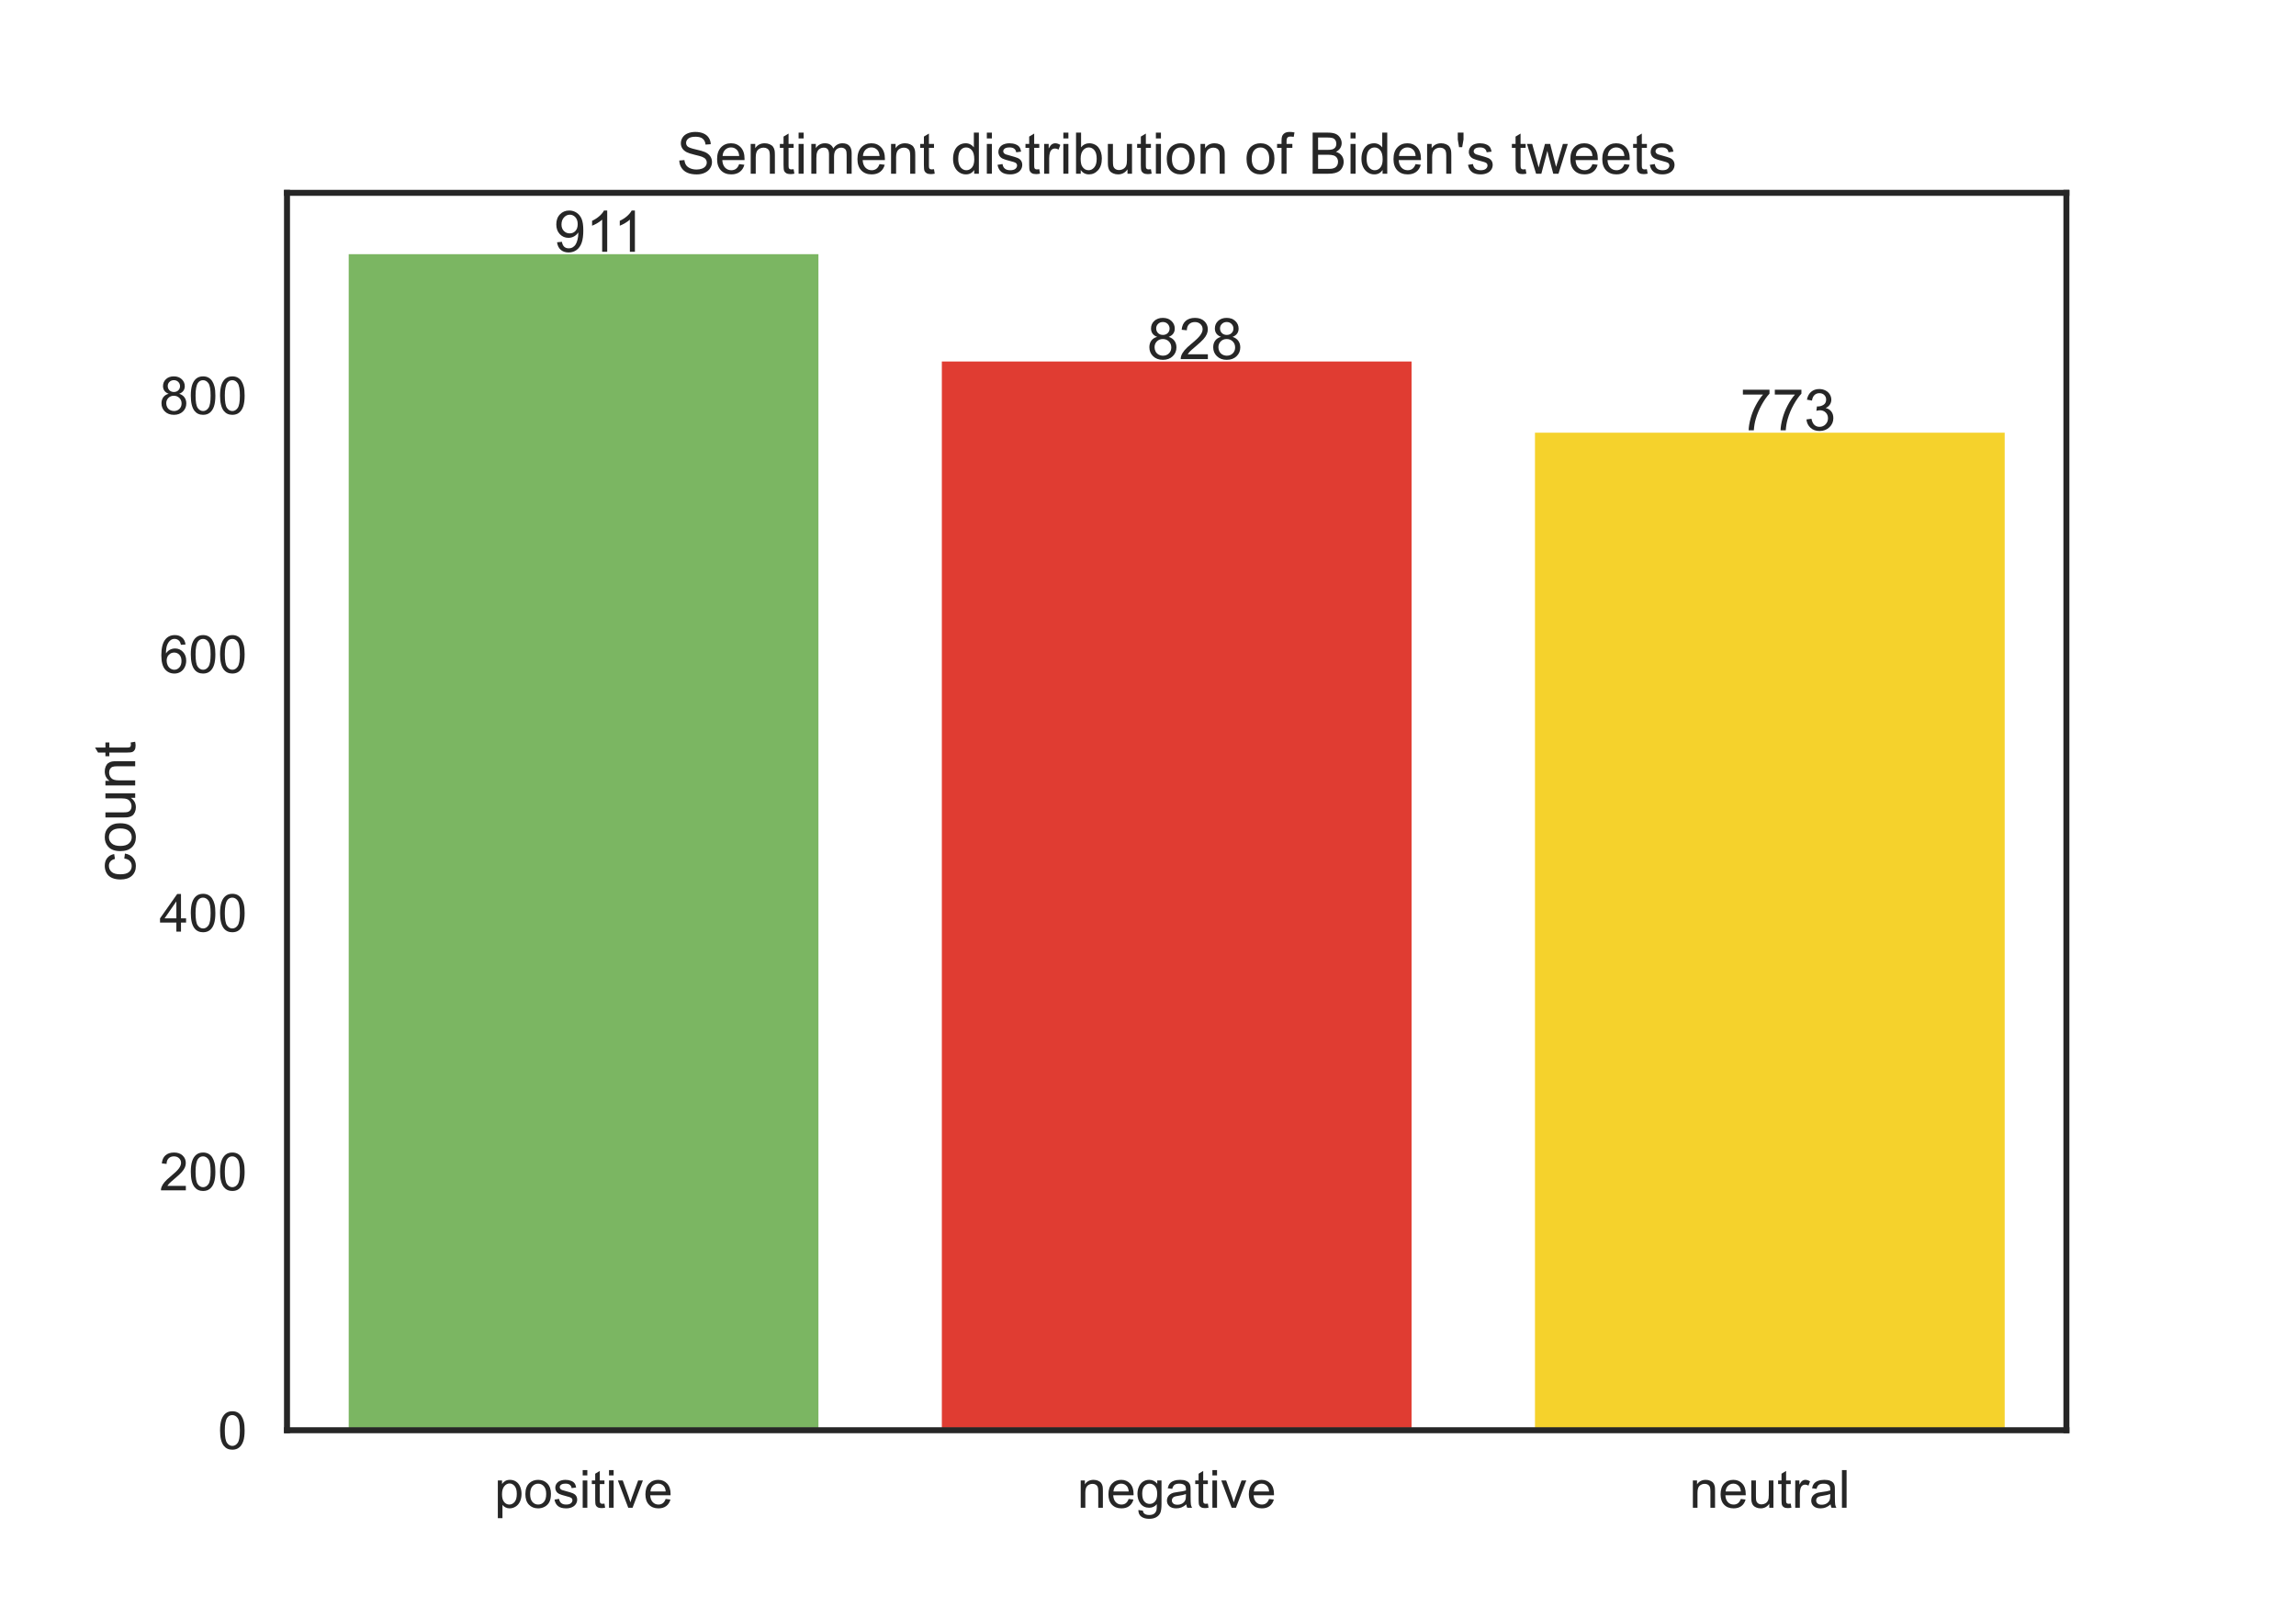
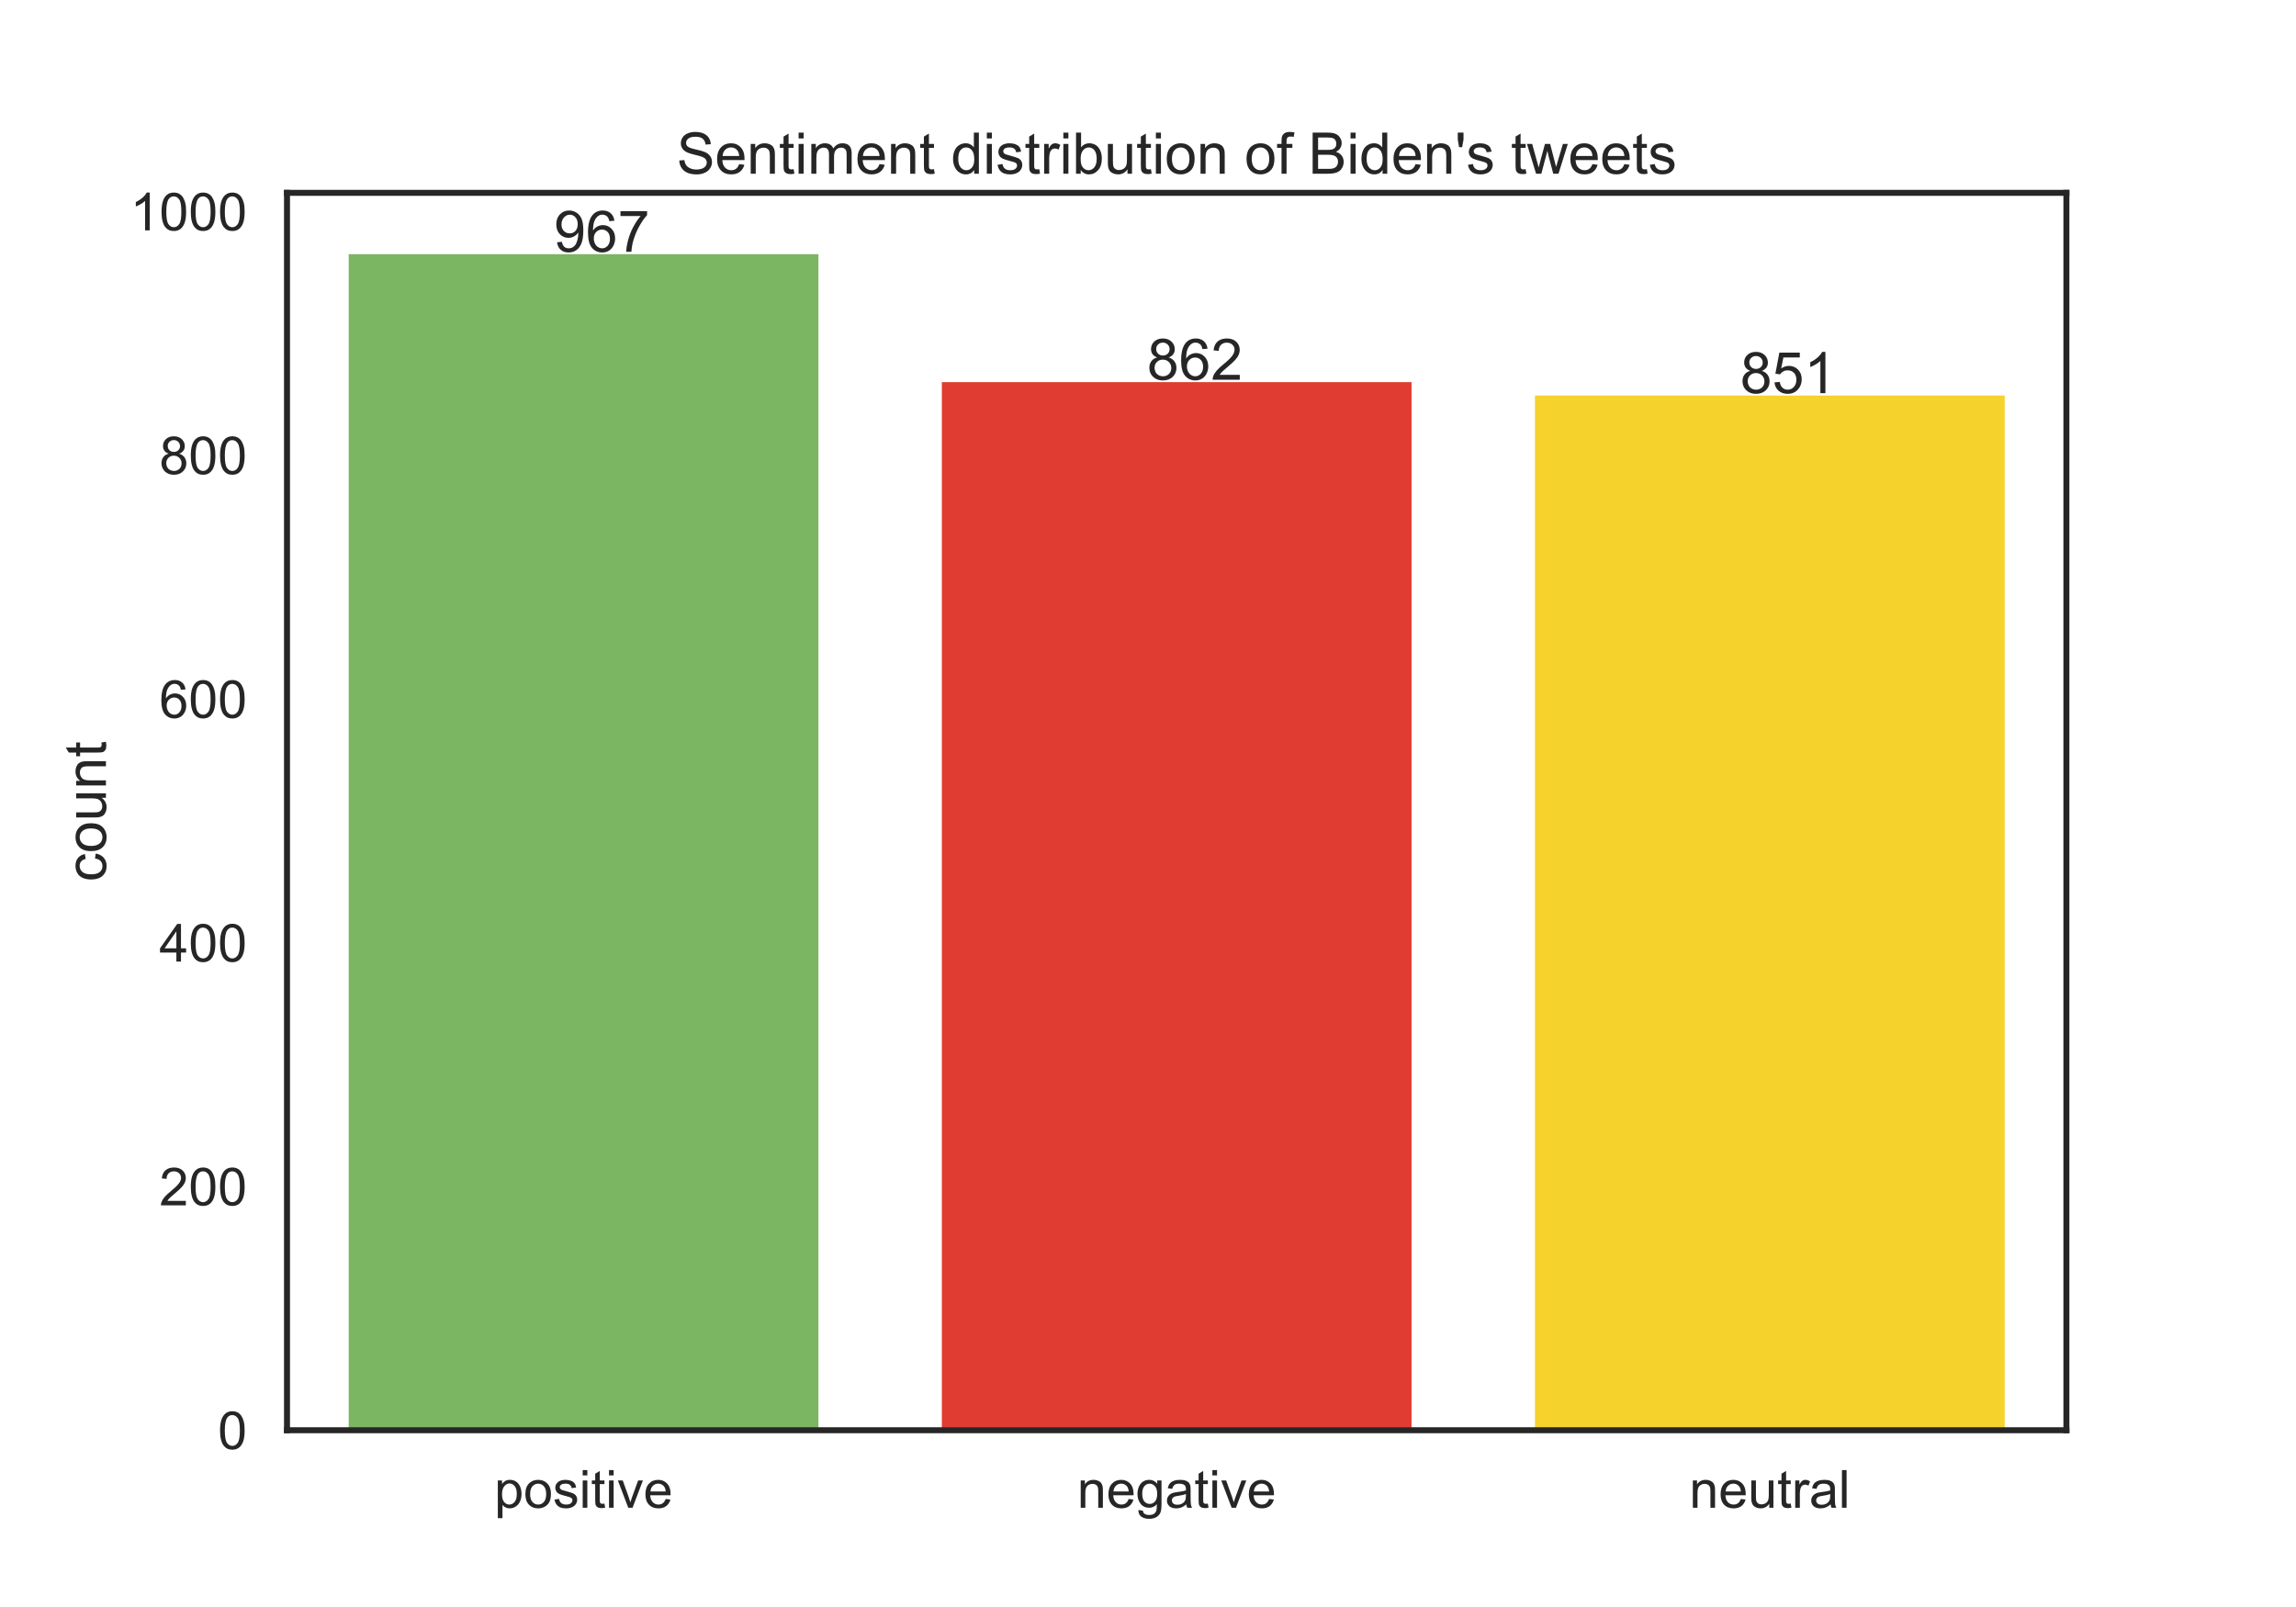
<svg xmlns="http://www.w3.org/2000/svg" xmlns:xlink="http://www.w3.org/1999/xlink" height="504pt" version="1.1" viewBox="0 0 720 504" width="720pt">
  <defs>
    <style type="text/css">*{stroke-linecap:butt;stroke-linejoin:round;}</style>
  </defs>
  <g id="figure_1">
    <g id="patch_1">
      <path d="M 0 504  L 720 504  L 720 0  L 0 0  z " style="fill:#ffffff;" />
    </g>
    <g id="axes_1">
      <g id="patch_2">
        <path d="M 90 448.56  L 648 448.56  L 648 60.48  L 90 60.48  z " style="fill:#ffffff;" />
      </g>
      <g id="matplotlib.axis_1">
        <g id="xtick_1">
          <g id="text_1">
            <g style="fill:#262626;" transform="translate(155.0286 472.8704)scale(0.165 -0.165)">
              <defs>
                <path d="M 6.594 -19.875  L 6.594 51.859  L 14.594 51.859  L 14.594 45.125  Q 17.438 49.078 21 51.047  Q 24.562 53.031 29.641 53.031  Q 36.281 53.031 41.359 49.609  Q 46.438 46.188 49.016 39.953  Q 51.609 33.734 51.609 26.312  Q 51.609 18.359 48.75 11.984  Q 45.906 5.609 40.453 2.219  Q 35.016 -1.172 29 -1.172  Q 24.609 -1.172 21.109 0.688  Q 17.625 2.547 15.375 5.375  L 15.375 -19.875  z M 14.547 25.641  Q 14.547 15.625 18.594 10.844  Q 22.656 6.062 28.422 6.062  Q 34.281 6.062 38.453 11.016  Q 42.625 15.969 42.625 26.375  Q 42.625 36.281 38.547 41.203  Q 34.469 46.141 28.812 46.141  Q 23.188 46.141 18.859 40.891  Q 14.547 35.641 14.547 25.641  z " id="ArialMT-112" />
                <path d="M 3.328 25.922  Q 3.328 40.328 11.328 47.266  Q 18.016 53.031 27.641 53.031  Q 38.328 53.031 45.109 46.016  Q 51.906 39.016 51.906 26.656  Q 51.906 16.656 48.906 10.906  Q 45.906 5.172 40.156 2  Q 34.422 -1.172 27.641 -1.172  Q 16.75 -1.172 10.031 5.812  Q 3.328 12.797 3.328 25.922  z M 12.359 25.922  Q 12.359 15.969 16.703 11.016  Q 21.047 6.062 27.641 6.062  Q 34.188 6.062 38.531 11.031  Q 42.875 16.016 42.875 26.219  Q 42.875 35.844 38.5 40.797  Q 34.125 45.75 27.641 45.75  Q 21.047 45.75 16.703 40.812  Q 12.359 35.891 12.359 25.922  z " id="ArialMT-111" />
                <path d="M 3.078 15.484  L 11.766 16.844  Q 12.5 11.625 15.844 8.844  Q 19.188 6.062 25.203 6.062  Q 31.25 6.062 34.172 8.516  Q 37.109 10.984 37.109 14.312  Q 37.109 17.281 34.516 19  Q 32.719 20.172 25.531 21.969  Q 15.875 24.422 12.141 26.203  Q 8.406 27.984 6.469 31.125  Q 4.547 34.281 4.547 38.094  Q 4.547 41.547 6.125 44.5  Q 7.719 47.469 10.453 49.422  Q 12.5 50.922 16.031 51.969  Q 19.578 53.031 23.641 53.031  Q 29.734 53.031 34.344 51.266  Q 38.969 49.516 41.156 46.5  Q 43.359 43.5 44.188 38.484  L 35.594 37.312  Q 35.016 41.312 32.203 43.547  Q 29.391 45.797 24.266 45.797  Q 18.219 45.797 15.625 43.797  Q 13.031 41.797 13.031 39.109  Q 13.031 37.406 14.109 36.031  Q 15.188 34.625 17.484 33.688  Q 18.797 33.203 25.25 31.453  Q 34.578 28.953 38.25 27.359  Q 41.938 25.781 44.031 22.75  Q 46.141 19.734 46.141 15.234  Q 46.141 10.844 43.578 6.953  Q 41.016 3.078 36.172 0.953  Q 31.344 -1.172 25.25 -1.172  Q 15.141 -1.172 9.844 3.031  Q 4.547 7.234 3.078 15.484  z " id="ArialMT-115" />
                <path d="M 6.641 61.469  L 6.641 71.578  L 15.438 71.578  L 15.438 61.469  z M 6.641 0  L 6.641 51.859  L 15.438 51.859  L 15.438 0  z " id="ArialMT-105" />
                <path d="M 25.781 7.859  L 27.047 0.094  Q 23.344 -0.688 20.406 -0.688  Q 15.625 -0.688 12.984 0.828  Q 10.359 2.344 9.281 4.812  Q 8.203 7.281 8.203 15.188  L 8.203 45.016  L 1.766 45.016  L 1.766 51.859  L 8.203 51.859  L 8.203 64.703  L 16.938 69.969  L 16.938 51.859  L 25.781 51.859  L 25.781 45.016  L 16.938 45.016  L 16.938 14.703  Q 16.938 10.938 17.406 9.859  Q 17.875 8.797 18.922 8.156  Q 19.969 7.516 21.922 7.516  Q 23.391 7.516 25.781 7.859  z " id="ArialMT-116" />
                <path d="M 21 0  L 1.266 51.859  L 10.547 51.859  L 21.688 20.797  Q 23.484 15.766 25 10.359  Q 26.172 14.453 28.266 20.219  L 39.797 51.859  L 48.828 51.859  L 29.203 0  z " id="ArialMT-118" />
                <path d="M 42.094 16.703  L 51.172 15.578  Q 49.031 7.625 43.219 3.219  Q 37.406 -1.172 28.375 -1.172  Q 17 -1.172 10.328 5.828  Q 3.656 12.844 3.656 25.484  Q 3.656 38.578 10.391 45.797  Q 17.141 53.031 27.875 53.031  Q 38.281 53.031 44.875 45.953  Q 51.469 38.875 51.469 26.031  Q 51.469 25.25 51.422 23.688  L 12.75 23.688  Q 13.234 15.141 17.578 10.594  Q 21.922 6.062 28.422 6.062  Q 33.25 6.062 36.672 8.594  Q 40.094 11.141 42.094 16.703  z M 13.234 30.906  L 42.188 30.906  Q 41.609 37.453 38.875 40.719  Q 34.672 45.797 27.984 45.797  Q 21.922 45.797 17.797 41.75  Q 13.672 37.703 13.234 30.906  z " id="ArialMT-101" />
              </defs>
              <use xlink:href="#ArialMT-112" />
              <use x="55.615" xlink:href="#ArialMT-111" />
              <use x="111.23" xlink:href="#ArialMT-115" />
              <use x="161.23" xlink:href="#ArialMT-105" />
              <use x="183.447" xlink:href="#ArialMT-116" />
              <use x="211.23" xlink:href="#ArialMT-105" />
              <use x="233.447" xlink:href="#ArialMT-118" />
              <use x="283.447" xlink:href="#ArialMT-101" />
            </g>
          </g>
        </g>
        <g id="xtick_2">
          <g id="text_2">
            <g style="fill:#262626;" transform="translate(337.8111 472.8704)scale(0.165 -0.165)">
              <defs>
                <path d="M 6.594 0  L 6.594 51.859  L 14.5 51.859  L 14.5 44.484  Q 20.219 53.031 31 53.031  Q 35.688 53.031 39.625 51.344  Q 43.562 49.656 45.516 46.922  Q 47.469 44.188 48.25 40.438  Q 48.734 37.984 48.734 31.891  L 48.734 0  L 39.938 0  L 39.938 31.547  Q 39.938 36.922 38.906 39.578  Q 37.891 42.234 35.281 43.812  Q 32.672 45.406 29.156 45.406  Q 23.531 45.406 19.453 41.844  Q 15.375 38.281 15.375 28.328  L 15.375 0  z " id="ArialMT-110" />
                <path d="M 4.984 -4.297  L 13.531 -5.562  Q 14.062 -9.516 16.5 -11.328  Q 19.781 -13.766 25.438 -13.766  Q 31.547 -13.766 34.859 -11.328  Q 38.188 -8.891 39.359 -4.5  Q 40.047 -1.812 39.984 6.781  Q 34.234 0 25.641 0  Q 14.938 0 9.078 7.719  Q 3.219 15.438 3.219 26.219  Q 3.219 33.641 5.906 39.906  Q 8.594 46.188 13.688 49.609  Q 18.797 53.031 25.688 53.031  Q 34.859 53.031 40.828 45.609  L 40.828 51.859  L 48.922 51.859  L 48.922 7.031  Q 48.922 -5.078 46.453 -10.125  Q 44 -15.188 38.641 -18.109  Q 33.297 -21.047 25.484 -21.047  Q 16.219 -21.047 10.5 -16.875  Q 4.781 -12.703 4.984 -4.297  z M 12.25 26.859  Q 12.25 16.656 16.297 11.969  Q 20.359 7.281 26.469 7.281  Q 32.516 7.281 36.609 11.938  Q 40.719 16.609 40.719 26.562  Q 40.719 36.078 36.5 40.906  Q 32.281 45.75 26.312 45.75  Q 20.453 45.75 16.344 40.984  Q 12.25 36.234 12.25 26.859  z " id="ArialMT-103" />
                <path d="M 40.438 6.391  Q 35.547 2.25 31.031 0.531  Q 26.516 -1.172 21.344 -1.172  Q 12.797 -1.172 8.203 3  Q 3.609 7.172 3.609 13.672  Q 3.609 17.484 5.344 20.625  Q 7.078 23.781 9.891 25.688  Q 12.703 27.594 16.219 28.562  Q 18.797 29.25 24.031 29.891  Q 34.672 31.156 39.703 32.906  Q 39.75 34.719 39.75 35.203  Q 39.75 40.578 37.25 42.781  Q 33.891 45.75 27.25 45.75  Q 21.047 45.75 18.094 43.578  Q 15.141 41.406 13.719 35.891  L 5.125 37.062  Q 6.297 42.578 8.984 45.969  Q 11.672 49.359 16.75 51.188  Q 21.828 53.031 28.516 53.031  Q 35.156 53.031 39.297 51.469  Q 43.453 49.906 45.406 47.531  Q 47.359 45.172 48.141 41.547  Q 48.578 39.312 48.578 33.453  L 48.578 21.734  Q 48.578 9.469 49.141 6.219  Q 49.703 2.984 51.375 0  L 42.188 0  Q 40.828 2.734 40.438 6.391  z M 39.703 26.031  Q 34.906 24.078 25.344 22.703  Q 19.922 21.922 17.672 20.938  Q 15.438 19.969 14.203 18.094  Q 12.984 16.219 12.984 13.922  Q 12.984 10.406 15.641 8.062  Q 18.312 5.719 23.438 5.719  Q 28.516 5.719 32.469 7.938  Q 36.422 10.156 38.281 14.016  Q 39.703 17 39.703 22.797  z " id="ArialMT-97" />
              </defs>
              <use xlink:href="#ArialMT-110" />
              <use x="55.615" xlink:href="#ArialMT-101" />
              <use x="111.23" xlink:href="#ArialMT-103" />
              <use x="166.846" xlink:href="#ArialMT-97" />
              <use x="222.461" xlink:href="#ArialMT-116" />
              <use x="250.244" xlink:href="#ArialMT-105" />
              <use x="272.461" xlink:href="#ArialMT-118" />
              <use x="322.461" xlink:href="#ArialMT-101" />
            </g>
          </g>
        </g>
        <g id="xtick_3">
          <g id="text_3">
            <g style="fill:#262626;" transform="translate(529.7769 472.8704)scale(0.165 -0.165)">
              <defs>
                <path d="M 40.578 0  L 40.578 7.625  Q 34.516 -1.172 24.125 -1.172  Q 19.531 -1.172 15.547 0.578  Q 11.578 2.344 9.641 5  Q 7.719 7.672 6.938 11.531  Q 6.391 14.109 6.391 19.734  L 6.391 51.859  L 15.188 51.859  L 15.188 23.094  Q 15.188 16.219 15.719 13.812  Q 16.547 10.359 19.234 8.375  Q 21.922 6.391 25.875 6.391  Q 29.828 6.391 33.297 8.422  Q 36.766 10.453 38.203 13.938  Q 39.656 17.438 39.656 24.078  L 39.656 51.859  L 48.438 51.859  L 48.438 0  z " id="ArialMT-117" />
                <path d="M 6.5 0  L 6.5 51.859  L 14.406 51.859  L 14.406 44  Q 17.438 49.516 20 51.266  Q 22.562 53.031 25.641 53.031  Q 30.078 53.031 34.672 50.203  L 31.641 42.047  Q 28.422 43.953 25.203 43.953  Q 22.312 43.953 20.016 42.219  Q 17.719 40.484 16.75 37.406  Q 15.281 32.719 15.281 27.156  L 15.281 0  z " id="ArialMT-114" />
                <path d="M 6.391 0  L 6.391 71.578  L 15.188 71.578  L 15.188 0  z " id="ArialMT-108" />
              </defs>
              <use xlink:href="#ArialMT-110" />
              <use x="55.615" xlink:href="#ArialMT-101" />
              <use x="111.23" xlink:href="#ArialMT-117" />
              <use x="166.846" xlink:href="#ArialMT-116" />
              <use x="194.629" xlink:href="#ArialMT-114" />
              <use x="227.93" xlink:href="#ArialMT-97" />
              <use x="283.545" xlink:href="#ArialMT-108" />
            </g>
          </g>
        </g>
      </g>
      <g id="matplotlib.axis_2">
        <g id="ytick_1">
          <g id="text_4">
            <g style="fill:#262626;" transform="translate(68.32445 454.4652)scale(0.165 -0.165)">
              <defs>
                <path d="M 4.156 35.297  Q 4.156 48 6.766 55.734  Q 9.375 63.484 14.516 67.672  Q 19.672 71.875 27.484 71.875  Q 33.25 71.875 37.594 69.547  Q 41.938 67.234 44.766 62.859  Q 47.609 58.5 49.219 52.219  Q 50.828 45.953 50.828 35.297  Q 50.828 22.703 48.234 14.969  Q 45.656 7.234 40.5 3  Q 35.359 -1.219 27.484 -1.219  Q 17.141 -1.219 11.234 6.203  Q 4.156 15.141 4.156 35.297  z M 13.188 35.297  Q 13.188 17.672 17.312 11.828  Q 21.438 6 27.484 6  Q 33.547 6 37.672 11.859  Q 41.797 17.719 41.797 35.297  Q 41.797 52.984 37.672 58.781  Q 33.547 64.594 27.391 64.594  Q 21.344 64.594 17.719 59.469  Q 13.188 52.938 13.188 35.297  z " id="ArialMT-48" />
              </defs>
              <use xlink:href="#ArialMT-48" />
            </g>
          </g>
        </g>
        <g id="ytick_2">
          <g id="text_5">
-             <g style="fill:#262626;" transform="translate(49.97336 373.3236)scale(0.165 -0.165)">
+             <g style="fill:#262626;" transform="translate(49.97336 378.0226)scale(0.165 -0.165)">
              <defs>
                <path d="M 50.344 8.453  L 50.344 0  L 3.031 0  Q 2.938 3.172 4.047 6.109  Q 5.859 10.938 9.828 15.625  Q 13.812 20.312 21.344 26.469  Q 33.016 36.031 37.109 41.625  Q 41.219 47.219 41.219 52.203  Q 41.219 57.422 37.469 61  Q 33.734 64.594 27.734 64.594  Q 21.391 64.594 17.578 60.781  Q 13.766 56.984 13.719 50.25  L 4.688 51.172  Q 5.609 61.281 11.656 66.578  Q 17.719 71.875 27.938 71.875  Q 38.234 71.875 44.234 66.156  Q 50.25 60.453 50.25 52  Q 50.25 47.703 48.484 43.547  Q 46.734 39.406 42.656 34.812  Q 38.578 30.219 29.109 22.219  Q 21.188 15.578 18.938 13.203  Q 16.703 10.844 15.234 8.453  z " id="ArialMT-50" />
              </defs>
              <use xlink:href="#ArialMT-50" />
              <use x="55.615" xlink:href="#ArialMT-48" />
              <use x="111.23" xlink:href="#ArialMT-48" />
            </g>
          </g>
        </g>
        <g id="ytick_3">
          <g id="text_6">
-             <g style="fill:#262626;" transform="translate(49.97336 292.182)scale(0.165 -0.165)">
+             <g style="fill:#262626;" transform="translate(49.97336 301.58)scale(0.165 -0.165)">
              <defs>
                <path d="M 32.328 0  L 32.328 17.141  L 1.266 17.141  L 1.266 25.203  L 33.938 71.578  L 41.109 71.578  L 41.109 25.203  L 50.781 25.203  L 50.781 17.141  L 41.109 17.141  L 41.109 0  z M 32.328 25.203  L 32.328 57.469  L 9.906 25.203  z " id="ArialMT-52" />
              </defs>
              <use xlink:href="#ArialMT-52" />
              <use x="55.615" xlink:href="#ArialMT-48" />
              <use x="111.23" xlink:href="#ArialMT-48" />
            </g>
          </g>
        </g>
        <g id="ytick_4">
          <g id="text_7">
-             <g style="fill:#262626;" transform="translate(49.97336 211.0404)scale(0.165 -0.165)">
+             <g style="fill:#262626;" transform="translate(49.97336 225.1374)scale(0.165 -0.165)">
              <defs>
                <path d="M 49.75 54.047  L 41.016 53.375  Q 39.844 58.547 37.703 60.891  Q 34.125 64.656 28.906 64.656  Q 24.703 64.656 21.531 62.312  Q 17.391 59.281 14.984 53.469  Q 12.594 47.656 12.5 36.922  Q 15.672 41.75 20.266 44.094  Q 24.859 46.438 29.891 46.438  Q 38.672 46.438 44.844 39.969  Q 51.031 33.5 51.031 23.25  Q 51.031 16.5 48.125 10.719  Q 45.219 4.938 40.141 1.859  Q 35.062 -1.219 28.609 -1.219  Q 17.625 -1.219 10.688 6.859  Q 3.766 14.938 3.766 33.5  Q 3.766 54.25 11.422 63.672  Q 18.109 71.875 29.438 71.875  Q 37.891 71.875 43.281 67.141  Q 48.688 62.406 49.75 54.047  z M 13.875 23.188  Q 13.875 18.656 15.797 14.5  Q 17.719 10.359 21.188 8.172  Q 24.656 6 28.469 6  Q 34.031 6 38.031 10.484  Q 42.047 14.984 42.047 22.703  Q 42.047 30.125 38.078 34.391  Q 34.125 38.672 28.125 38.672  Q 22.172 38.672 18.016 34.391  Q 13.875 30.125 13.875 23.188  z " id="ArialMT-54" />
              </defs>
              <use xlink:href="#ArialMT-54" />
              <use x="55.615" xlink:href="#ArialMT-48" />
              <use x="111.23" xlink:href="#ArialMT-48" />
            </g>
          </g>
        </g>
        <g id="ytick_5">
          <g id="text_8">
-             <g style="fill:#262626;" transform="translate(49.97336 129.8988)scale(0.165 -0.165)">
+             <g style="fill:#262626;" transform="translate(49.97336 148.6948)scale(0.165 -0.165)">
              <defs>
                <path d="M 17.672 38.812  Q 12.203 40.828 9.562 44.531  Q 6.938 48.25 6.938 53.422  Q 6.938 61.234 12.547 66.547  Q 18.172 71.875 27.484 71.875  Q 36.859 71.875 42.578 66.422  Q 48.297 60.984 48.297 53.172  Q 48.297 48.188 45.672 44.5  Q 43.062 40.828 37.75 38.812  Q 44.344 36.672 47.781 31.875  Q 51.219 27.094 51.219 20.453  Q 51.219 11.281 44.719 5.031  Q 38.234 -1.219 27.641 -1.219  Q 17.047 -1.219 10.547 5.047  Q 4.047 11.328 4.047 20.703  Q 4.047 27.688 7.594 32.391  Q 11.141 37.109 17.672 38.812  z M 15.922 53.719  Q 15.922 48.641 19.188 45.406  Q 22.469 42.188 27.688 42.188  Q 32.766 42.188 36.016 45.375  Q 39.266 48.578 39.266 53.219  Q 39.266 58.062 35.906 61.359  Q 32.562 64.656 27.594 64.656  Q 22.562 64.656 19.234 61.422  Q 15.922 58.203 15.922 53.719  z M 13.094 20.656  Q 13.094 16.891 14.875 13.375  Q 16.656 9.859 20.172 7.922  Q 23.688 6 27.734 6  Q 34.031 6 38.125 10.047  Q 42.234 14.109 42.234 20.359  Q 42.234 26.703 38.016 30.859  Q 33.797 35.016 27.438 35.016  Q 21.234 35.016 17.156 30.906  Q 13.094 26.812 13.094 20.656  z " id="ArialMT-56" />
              </defs>
              <use xlink:href="#ArialMT-56" />
              <use x="55.615" xlink:href="#ArialMT-48" />
              <use x="111.23" xlink:href="#ArialMT-48" />
            </g>
          </g>
        </g>
-         <g id="text_9">
-           <g style="fill:#262626;" transform="translate(42.39586 276.5348)rotate(-90)scale(0.18 -0.18)">
+         <g id="ytick_6">
+           <g id="text_9">
+             <g style="fill:#262626;" transform="translate(40.79781 72.25217)scale(0.165 -0.165)">
+               <defs>
+                 <path d="M 37.25 0  L 28.469 0  L 28.469 56  Q 25.297 52.984 20.141 49.953  Q 14.984 46.922 10.891 45.406  L 10.891 53.906  Q 18.266 57.375 23.781 62.297  Q 29.297 67.234 31.594 71.875  L 37.25 71.875  z " id="ArialMT-49" />
+               </defs>
+               <use xlink:href="#ArialMT-49" />
+               <use x="55.615" xlink:href="#ArialMT-48" />
+               <use x="111.23" xlink:href="#ArialMT-48" />
+               <use x="166.846" xlink:href="#ArialMT-48" />
+             </g>
+           </g>
+         </g>
+         <g id="text_10">
+           <g style="fill:#262626;" transform="translate(33.22031 276.5348)rotate(-90)scale(0.18 -0.18)">
            <defs>
              <path d="M 40.438 19  L 49.078 17.875  Q 47.656 8.938 41.812 3.875  Q 35.984 -1.172 27.484 -1.172  Q 16.844 -1.172 10.375 5.781  Q 3.906 12.75 3.906 25.734  Q 3.906 34.125 6.688 40.422  Q 9.469 46.734 15.156 49.875  Q 20.844 53.031 27.547 53.031  Q 35.984 53.031 41.359 48.75  Q 46.734 44.484 48.25 36.625  L 39.703 35.297  Q 38.484 40.531 35.375 43.156  Q 32.281 45.797 27.875 45.797  Q 21.234 45.797 17.078 41.031  Q 12.938 36.281 12.938 25.984  Q 12.938 15.531 16.938 10.797  Q 20.953 6.062 27.391 6.062  Q 32.562 6.062 36.031 9.234  Q 39.5 12.406 40.438 19  z " id="ArialMT-99" />
            </defs>
            <use xlink:href="#ArialMT-99" />
            <use x="50" xlink:href="#ArialMT-111" />
            <use x="105.615" xlink:href="#ArialMT-117" />
            <use x="161.23" xlink:href="#ArialMT-110" />
            <use x="216.846" xlink:href="#ArialMT-116" />
          </g>
        </g>
      </g>
      <g id="patch_3">
-         <path clip-path="url(#pf3d87e9aae)" d="M 108.6 448.56  L 257.4 448.56  L 257.4 78.96  L 108.6 78.96  z " style="fill:#7bb662;stroke:#ffffff;stroke-linejoin:miter;stroke-width:1.5;" />
+         <path clip-path="url(#pe4303e19c1)" d="M 108.6 448.56  L 257.4 448.56  L 257.4 78.96  L 108.6 78.96  z " style="fill:#7bb662;stroke:#ffffff;stroke-linejoin:miter;stroke-width:1.5;" />
      </g>
      <g id="patch_4">
-         <path clip-path="url(#pf3d87e9aae)" d="M 294.6 448.56  L 443.4 448.56  L 443.4 112.634  L 294.6 112.634  z " style="fill:#e03c32;stroke:#ffffff;stroke-linejoin:miter;stroke-width:1.5;" />
+         <path clip-path="url(#pe4303e19c1)" d="M 294.6 448.56  L 443.4 448.56  L 443.4 119.092  L 294.6 119.092  z " style="fill:#e03c32;stroke:#ffffff;stroke-linejoin:miter;stroke-width:1.5;" />
      </g>
      <g id="patch_5">
-         <path clip-path="url(#pf3d87e9aae)" d="M 480.6 448.56  L 629.4 448.56  L 629.4 134.948  L 480.6 134.948  z " style="fill:#f5d22c;stroke:#ffffff;stroke-linejoin:miter;stroke-width:1.5;" />
+         <path clip-path="url(#pe4303e19c1)" d="M 480.6 448.56  L 629.4 448.56  L 629.4 123.297  L 480.6 123.297  z " style="fill:#f5d22c;stroke:#ffffff;stroke-linejoin:miter;stroke-width:1.5;" />
      </g>
      <g id="patch_6">
        <path d="M 90 448.56  L 90 60.48  " style="fill:none;stroke:#262626;stroke-linecap:square;stroke-linejoin:miter;stroke-width:1.875;" />
      </g>
      <g id="patch_7">
        <path d="M 648 448.56  L 648 60.48  " style="fill:none;stroke:#262626;stroke-linecap:square;stroke-linejoin:miter;stroke-width:1.875;" />
      </g>
      <g id="patch_8">
        <path d="M 90 448.56  L 648 448.56  " style="fill:none;stroke:#262626;stroke-linecap:square;stroke-linejoin:miter;stroke-width:1.875;" />
      </g>
      <g id="patch_9">
        <path d="M 90 60.48  L 648 60.48  " style="fill:none;stroke:#262626;stroke-linecap:square;stroke-linejoin:miter;stroke-width:1.875;" />
      </g>
-       <g id="text_10">
+       <g id="text_11">
        <g style="fill:#262626;" transform="translate(173.7 78.96)scale(0.18 -0.18)">
          <defs>
            <path d="M 5.469 16.547  L 13.922 17.328  Q 14.984 11.375 18.016 8.688  Q 21.047 6 25.781 6  Q 29.828 6 32.875 7.859  Q 35.938 9.719 37.891 12.812  Q 39.844 15.922 41.156 21.188  Q 42.484 26.469 42.484 31.938  Q 42.484 32.516 42.438 33.688  Q 39.797 29.5 35.234 26.875  Q 30.672 24.266 25.344 24.266  Q 16.453 24.266 10.297 30.703  Q 4.156 37.156 4.156 47.703  Q 4.156 58.594 10.578 65.234  Q 17 71.875 26.656 71.875  Q 33.641 71.875 39.422 68.109  Q 45.219 64.359 48.219 57.391  Q 51.219 50.438 51.219 37.25  Q 51.219 23.531 48.234 15.406  Q 45.266 7.281 39.375 3.031  Q 33.5 -1.219 25.594 -1.219  Q 17.188 -1.219 11.859 3.438  Q 6.547 8.109 5.469 16.547  z M 41.453 48.141  Q 41.453 55.719 37.422 60.156  Q 33.406 64.594 27.734 64.594  Q 21.875 64.594 17.531 59.812  Q 13.188 55.031 13.188 47.406  Q 13.188 40.578 17.312 36.297  Q 21.438 32.031 27.484 32.031  Q 33.594 32.031 37.516 36.297  Q 41.453 40.578 41.453 48.141  z " id="ArialMT-57" />
-             <path d="M 37.25 0  L 28.469 0  L 28.469 56  Q 25.297 52.984 20.141 49.953  Q 14.984 46.922 10.891 45.406  L 10.891 53.906  Q 18.266 57.375 23.781 62.297  Q 29.297 67.234 31.594 71.875  L 37.25 71.875  z " id="ArialMT-49" />
+             <path d="M 4.734 62.203  L 4.734 70.656  L 51.078 70.656  L 51.078 63.812  Q 44.234 56.547 37.516 44.484  Q 30.812 32.422 27.156 19.672  Q 24.516 10.688 23.781 0  L 14.75 0  Q 14.891 8.453 18.062 20.406  Q 21.234 32.375 27.172 43.484  Q 33.109 54.594 39.797 62.203  z " id="ArialMT-55" />
          </defs>
          <use xlink:href="#ArialMT-57" />
-           <use x="55.615" xlink:href="#ArialMT-49" />
-           <use x="103.855" xlink:href="#ArialMT-49" />
-         </g>
-       </g>
-       <g id="text_11">
-         <g style="fill:#262626;" transform="translate(359.7 112.6338)scale(0.18 -0.18)">
+           <use x="55.615" xlink:href="#ArialMT-54" />
+           <use x="111.23" xlink:href="#ArialMT-55" />
+         </g>
+       </g>
+       <g id="text_12">
+         <g style="fill:#262626;" transform="translate(359.7 119.0924)scale(0.18 -0.18)">
          <use xlink:href="#ArialMT-56" />
-           <use x="55.615" xlink:href="#ArialMT-50" />
-           <use x="111.23" xlink:href="#ArialMT-56" />
-         </g>
-       </g>
-       <g id="text_12">
-         <g style="fill:#262626;" transform="translate(545.7 134.9477)scale(0.18 -0.18)">
+           <use x="55.615" xlink:href="#ArialMT-54" />
+           <use x="111.23" xlink:href="#ArialMT-50" />
+         </g>
+       </g>
+       <g id="text_13">
+         <g style="fill:#262626;" transform="translate(545.7 123.2967)scale(0.18 -0.18)">
          <defs>
-             <path d="M 4.734 62.203  L 4.734 70.656  L 51.078 70.656  L 51.078 63.812  Q 44.234 56.547 37.516 44.484  Q 30.812 32.422 27.156 19.672  Q 24.516 10.688 23.781 0  L 14.75 0  Q 14.891 8.453 18.062 20.406  Q 21.234 32.375 27.172 43.484  Q 33.109 54.594 39.797 62.203  z " id="ArialMT-55" />
-             <path d="M 4.203 18.891  L 12.984 20.062  Q 14.5 12.594 18.141 9.297  Q 21.781 6 27 6  Q 33.203 6 37.469 10.297  Q 41.75 14.594 41.75 20.953  Q 41.75 27 37.797 30.922  Q 33.844 34.859 27.734 34.859  Q 25.25 34.859 21.531 33.891  L 22.516 41.609  Q 23.391 41.5 23.922 41.5  Q 29.547 41.5 34.031 44.422  Q 38.531 47.359 38.531 53.469  Q 38.531 58.297 35.25 61.469  Q 31.984 64.656 26.812 64.656  Q 21.688 64.656 18.266 61.422  Q 14.844 58.203 13.875 51.766  L 5.078 53.328  Q 6.688 62.156 12.391 67.016  Q 18.109 71.875 26.609 71.875  Q 32.469 71.875 37.391 69.359  Q 42.328 66.844 44.938 62.5  Q 47.562 58.156 47.562 53.266  Q 47.562 48.641 45.062 44.828  Q 42.578 41.016 37.703 38.766  Q 44.047 37.312 47.562 32.688  Q 51.078 28.078 51.078 21.141  Q 51.078 11.766 44.234 5.25  Q 37.406 -1.266 26.953 -1.266  Q 17.531 -1.266 11.297 4.344  Q 5.078 9.969 4.203 18.891  z " id="ArialMT-51" />
+             <path d="M 4.156 18.75  L 13.375 19.531  Q 14.406 12.797 18.141 9.391  Q 21.875 6 27.156 6  Q 33.5 6 37.891 10.781  Q 42.281 15.578 42.281 23.484  Q 42.281 31 38.062 35.344  Q 33.844 39.703 27 39.703  Q 22.75 39.703 19.328 37.766  Q 15.922 35.844 13.969 32.766  L 5.719 33.844  L 12.641 70.609  L 48.25 70.609  L 48.25 62.203  L 19.672 62.203  L 15.828 42.969  Q 22.266 47.469 29.344 47.469  Q 38.719 47.469 45.156 40.969  Q 51.609 34.469 51.609 24.266  Q 51.609 14.547 45.953 7.469  Q 39.062 -1.219 27.156 -1.219  Q 17.391 -1.219 11.203 4.25  Q 5.031 9.719 4.156 18.75  z " id="ArialMT-53" />
          </defs>
-           <use xlink:href="#ArialMT-55" />
-           <use x="55.615" xlink:href="#ArialMT-55" />
-           <use x="111.23" xlink:href="#ArialMT-51" />
-         </g>
-       </g>
-       <g id="text_13">
+           <use xlink:href="#ArialMT-56" />
+           <use x="55.615" xlink:href="#ArialMT-53" />
+           <use x="111.23" xlink:href="#ArialMT-49" />
+         </g>
+       </g>
+       <g id="text_14">
        <g style="fill:#262626;" transform="translate(212.2073 54.48)scale(0.18 -0.18)">
          <defs>
            <path d="M 4.5 23  L 13.422 23.781  Q 14.062 18.406 16.375 14.969  Q 18.703 11.531 23.578 9.406  Q 28.469 7.281 34.578 7.281  Q 39.984 7.281 44.141 8.891  Q 48.297 10.5 50.312 13.297  Q 52.344 16.109 52.344 19.438  Q 52.344 22.797 50.391 25.312  Q 48.438 27.828 43.953 29.547  Q 41.062 30.672 31.203 33.031  Q 21.344 35.406 17.391 37.5  Q 12.25 40.188 9.734 44.156  Q 7.234 48.141 7.234 53.078  Q 7.234 58.5 10.297 63.203  Q 13.375 67.922 19.281 70.359  Q 25.203 72.797 32.422 72.797  Q 40.375 72.797 46.453 70.234  Q 52.547 67.672 55.812 62.688  Q 59.078 57.719 59.328 51.422  L 50.25 50.734  Q 49.516 57.516 45.281 60.984  Q 41.062 64.453 32.812 64.453  Q 24.219 64.453 20.281 61.297  Q 16.359 58.156 16.359 53.719  Q 16.359 49.859 19.141 47.359  Q 21.875 44.875 33.422 42.266  Q 44.969 39.656 49.266 37.703  Q 55.516 34.812 58.484 30.391  Q 61.469 25.984 61.469 20.219  Q 61.469 14.5 58.203 9.438  Q 54.938 4.391 48.797 1.578  Q 42.672 -1.219 35.016 -1.219  Q 25.297 -1.219 18.719 1.609  Q 12.156 4.438 8.422 10.125  Q 4.688 15.828 4.5 23  z " id="ArialMT-83" />
            <path d="M 6.594 0  L 6.594 51.859  L 14.453 51.859  L 14.453 44.578  Q 16.891 48.391 20.938 50.703  Q 25 53.031 30.172 53.031  Q 35.938 53.031 39.625 50.641  Q 43.312 48.25 44.828 43.953  Q 50.984 53.031 60.844 53.031  Q 68.562 53.031 72.703 48.75  Q 76.859 44.484 76.859 35.594  L 76.859 0  L 68.109 0  L 68.109 32.672  Q 68.109 37.938 67.25 40.25  Q 66.406 42.578 64.156 43.984  Q 61.922 45.406 58.891 45.406  Q 53.422 45.406 49.797 41.766  Q 46.188 38.141 46.188 30.125  L 46.188 0  L 37.406 0  L 37.406 33.688  Q 37.406 39.547 35.25 42.469  Q 33.109 45.406 28.219 45.406  Q 24.516 45.406 21.359 43.453  Q 18.219 41.5 16.797 37.734  Q 15.375 33.984 15.375 26.906  L 15.375 0  z " id="ArialMT-109" />
            <path id="ArialMT-32" />
            <path d="M 40.234 0  L 40.234 6.547  Q 35.297 -1.172 25.734 -1.172  Q 19.531 -1.172 14.328 2.25  Q 9.125 5.672 6.266 11.797  Q 3.422 17.922 3.422 25.875  Q 3.422 33.641 6 39.969  Q 8.594 46.297 13.766 49.656  Q 18.953 53.031 25.344 53.031  Q 30.031 53.031 33.688 51.047  Q 37.359 49.078 39.656 45.906  L 39.656 71.578  L 48.391 71.578  L 48.391 0  z M 12.453 25.875  Q 12.453 15.922 16.641 10.984  Q 20.844 6.062 26.562 6.062  Q 32.328 6.062 36.344 10.766  Q 40.375 15.484 40.375 25.141  Q 40.375 35.797 36.266 40.766  Q 32.172 45.75 26.172 45.75  Q 20.312 45.75 16.375 40.969  Q 12.453 36.188 12.453 25.875  z " id="ArialMT-100" />
            <path d="M 14.703 0  L 6.547 0  L 6.547 71.578  L 15.328 71.578  L 15.328 46.047  Q 20.906 53.031 29.547 53.031  Q 34.328 53.031 38.594 51.094  Q 42.875 49.172 45.625 45.672  Q 48.391 42.188 49.953 37.25  Q 51.516 32.328 51.516 26.703  Q 51.516 13.375 44.922 6.094  Q 38.328 -1.172 29.109 -1.172  Q 19.922 -1.172 14.703 6.5  z M 14.594 26.312  Q 14.594 17 17.141 12.844  Q 21.297 6.062 28.375 6.062  Q 34.125 6.062 38.328 11.062  Q 42.531 16.062 42.531 25.984  Q 42.531 36.141 38.5 40.969  Q 34.469 45.797 28.766 45.797  Q 23 45.797 18.797 40.797  Q 14.594 35.797 14.594 26.312  z " id="ArialMT-98" />
            <path d="M 8.688 0  L 8.688 45.016  L 0.922 45.016  L 0.922 51.859  L 8.688 51.859  L 8.688 57.375  Q 8.688 62.594 9.625 65.141  Q 10.891 68.562 14.078 70.672  Q 17.281 72.797 23.047 72.797  Q 26.766 72.797 31.25 71.922  L 29.938 64.266  Q 27.203 64.75 24.75 64.75  Q 20.75 64.75 19.094 63.031  Q 17.438 61.328 17.438 56.641  L 17.438 51.859  L 27.547 51.859  L 27.547 45.016  L 17.438 45.016  L 17.438 0  z " id="ArialMT-102" />
            <path d="M 7.328 0  L 7.328 71.578  L 34.188 71.578  Q 42.391 71.578 47.344 69.406  Q 52.297 67.234 55.094 62.719  Q 57.906 58.203 57.906 53.266  Q 57.906 48.688 55.422 44.625  Q 52.938 40.578 47.906 38.094  Q 54.391 36.188 57.875 31.594  Q 61.375 27 61.375 20.75  Q 61.375 15.719 59.25 11.391  Q 57.125 7.078 54 4.734  Q 50.875 2.391 46.156 1.188  Q 41.453 0 34.625 0  z M 16.797 41.5  L 32.281 41.5  Q 38.578 41.5 41.312 42.328  Q 44.922 43.406 46.75 45.891  Q 48.578 48.391 48.578 52.156  Q 48.578 55.719 46.875 58.422  Q 45.172 61.141 41.984 62.141  Q 38.812 63.141 31.109 63.141  L 16.797 63.141  z M 16.797 8.453  L 34.625 8.453  Q 39.203 8.453 41.062 8.797  Q 44.344 9.375 46.531 10.734  Q 48.734 12.109 50.141 14.719  Q 51.562 17.328 51.562 20.75  Q 51.562 24.75 49.516 27.703  Q 47.469 30.672 43.828 31.859  Q 40.188 33.062 33.344 33.062  L 16.797 33.062  z " id="ArialMT-66" />
            <path d="M 6.641 46.234  L 4.391 59.625  L 4.391 71.578  L 14.406 71.578  L 14.406 59.625  L 12.062 46.234  z " id="ArialMT-39" />
            <path d="M 16.156 0  L 0.297 51.859  L 9.375 51.859  L 17.625 21.922  L 20.703 10.797  Q 20.906 11.625 23.391 21.484  L 31.641 51.859  L 40.672 51.859  L 48.438 21.781  L 51.031 11.859  L 54 21.875  L 62.891 51.859  L 71.438 51.859  L 55.219 0  L 46.094 0  L 37.844 31.062  L 35.844 39.891  L 25.344 0  z " id="ArialMT-119" />
          </defs>
          <use xlink:href="#ArialMT-83" />
          <use x="66.699" xlink:href="#ArialMT-101" />
          <use x="122.314" xlink:href="#ArialMT-110" />
          <use x="177.93" xlink:href="#ArialMT-116" />
          <use x="205.713" xlink:href="#ArialMT-105" />
          <use x="227.93" xlink:href="#ArialMT-109" />
          <use x="311.23" xlink:href="#ArialMT-101" />
          <use x="366.846" xlink:href="#ArialMT-110" />
          <use x="422.461" xlink:href="#ArialMT-116" />
          <use x="450.244" xlink:href="#ArialMT-32" />
          <use x="478.027" xlink:href="#ArialMT-100" />
          <use x="533.643" xlink:href="#ArialMT-105" />
          <use x="555.859" xlink:href="#ArialMT-115" />
          <use x="605.859" xlink:href="#ArialMT-116" />
          <use x="633.643" xlink:href="#ArialMT-114" />
          <use x="666.943" xlink:href="#ArialMT-105" />
          <use x="689.16" xlink:href="#ArialMT-98" />
          <use x="744.775" xlink:href="#ArialMT-117" />
          <use x="800.391" xlink:href="#ArialMT-116" />
          <use x="828.174" xlink:href="#ArialMT-105" />
          <use x="850.391" xlink:href="#ArialMT-111" />
          <use x="906.006" xlink:href="#ArialMT-110" />
          <use x="961.621" xlink:href="#ArialMT-32" />
          <use x="989.404" xlink:href="#ArialMT-111" />
          <use x="1045.02" xlink:href="#ArialMT-102" />
          <use x="1072.803" xlink:href="#ArialMT-32" />
          <use x="1100.586" xlink:href="#ArialMT-66" />
          <use x="1167.285" xlink:href="#ArialMT-105" />
          <use x="1189.502" xlink:href="#ArialMT-100" />
          <use x="1245.117" xlink:href="#ArialMT-101" />
          <use x="1300.732" xlink:href="#ArialMT-110" />
          <use x="1356.348" xlink:href="#ArialMT-39" />
          <use x="1375.439" xlink:href="#ArialMT-115" />
          <use x="1425.439" xlink:href="#ArialMT-32" />
          <use x="1453.223" xlink:href="#ArialMT-116" />
          <use x="1481.006" xlink:href="#ArialMT-119" />
          <use x="1553.223" xlink:href="#ArialMT-101" />
          <use x="1608.838" xlink:href="#ArialMT-101" />
          <use x="1664.453" xlink:href="#ArialMT-116" />
          <use x="1692.236" xlink:href="#ArialMT-115" />
        </g>
      </g>
    </g>
  </g>
  <defs>
-     <clipPath id="pf3d87e9aae">
+     <clipPath id="pe4303e19c1">
      <rect height="388.08" width="558" x="90" y="60.48" />
    </clipPath>
  </defs>
</svg>
